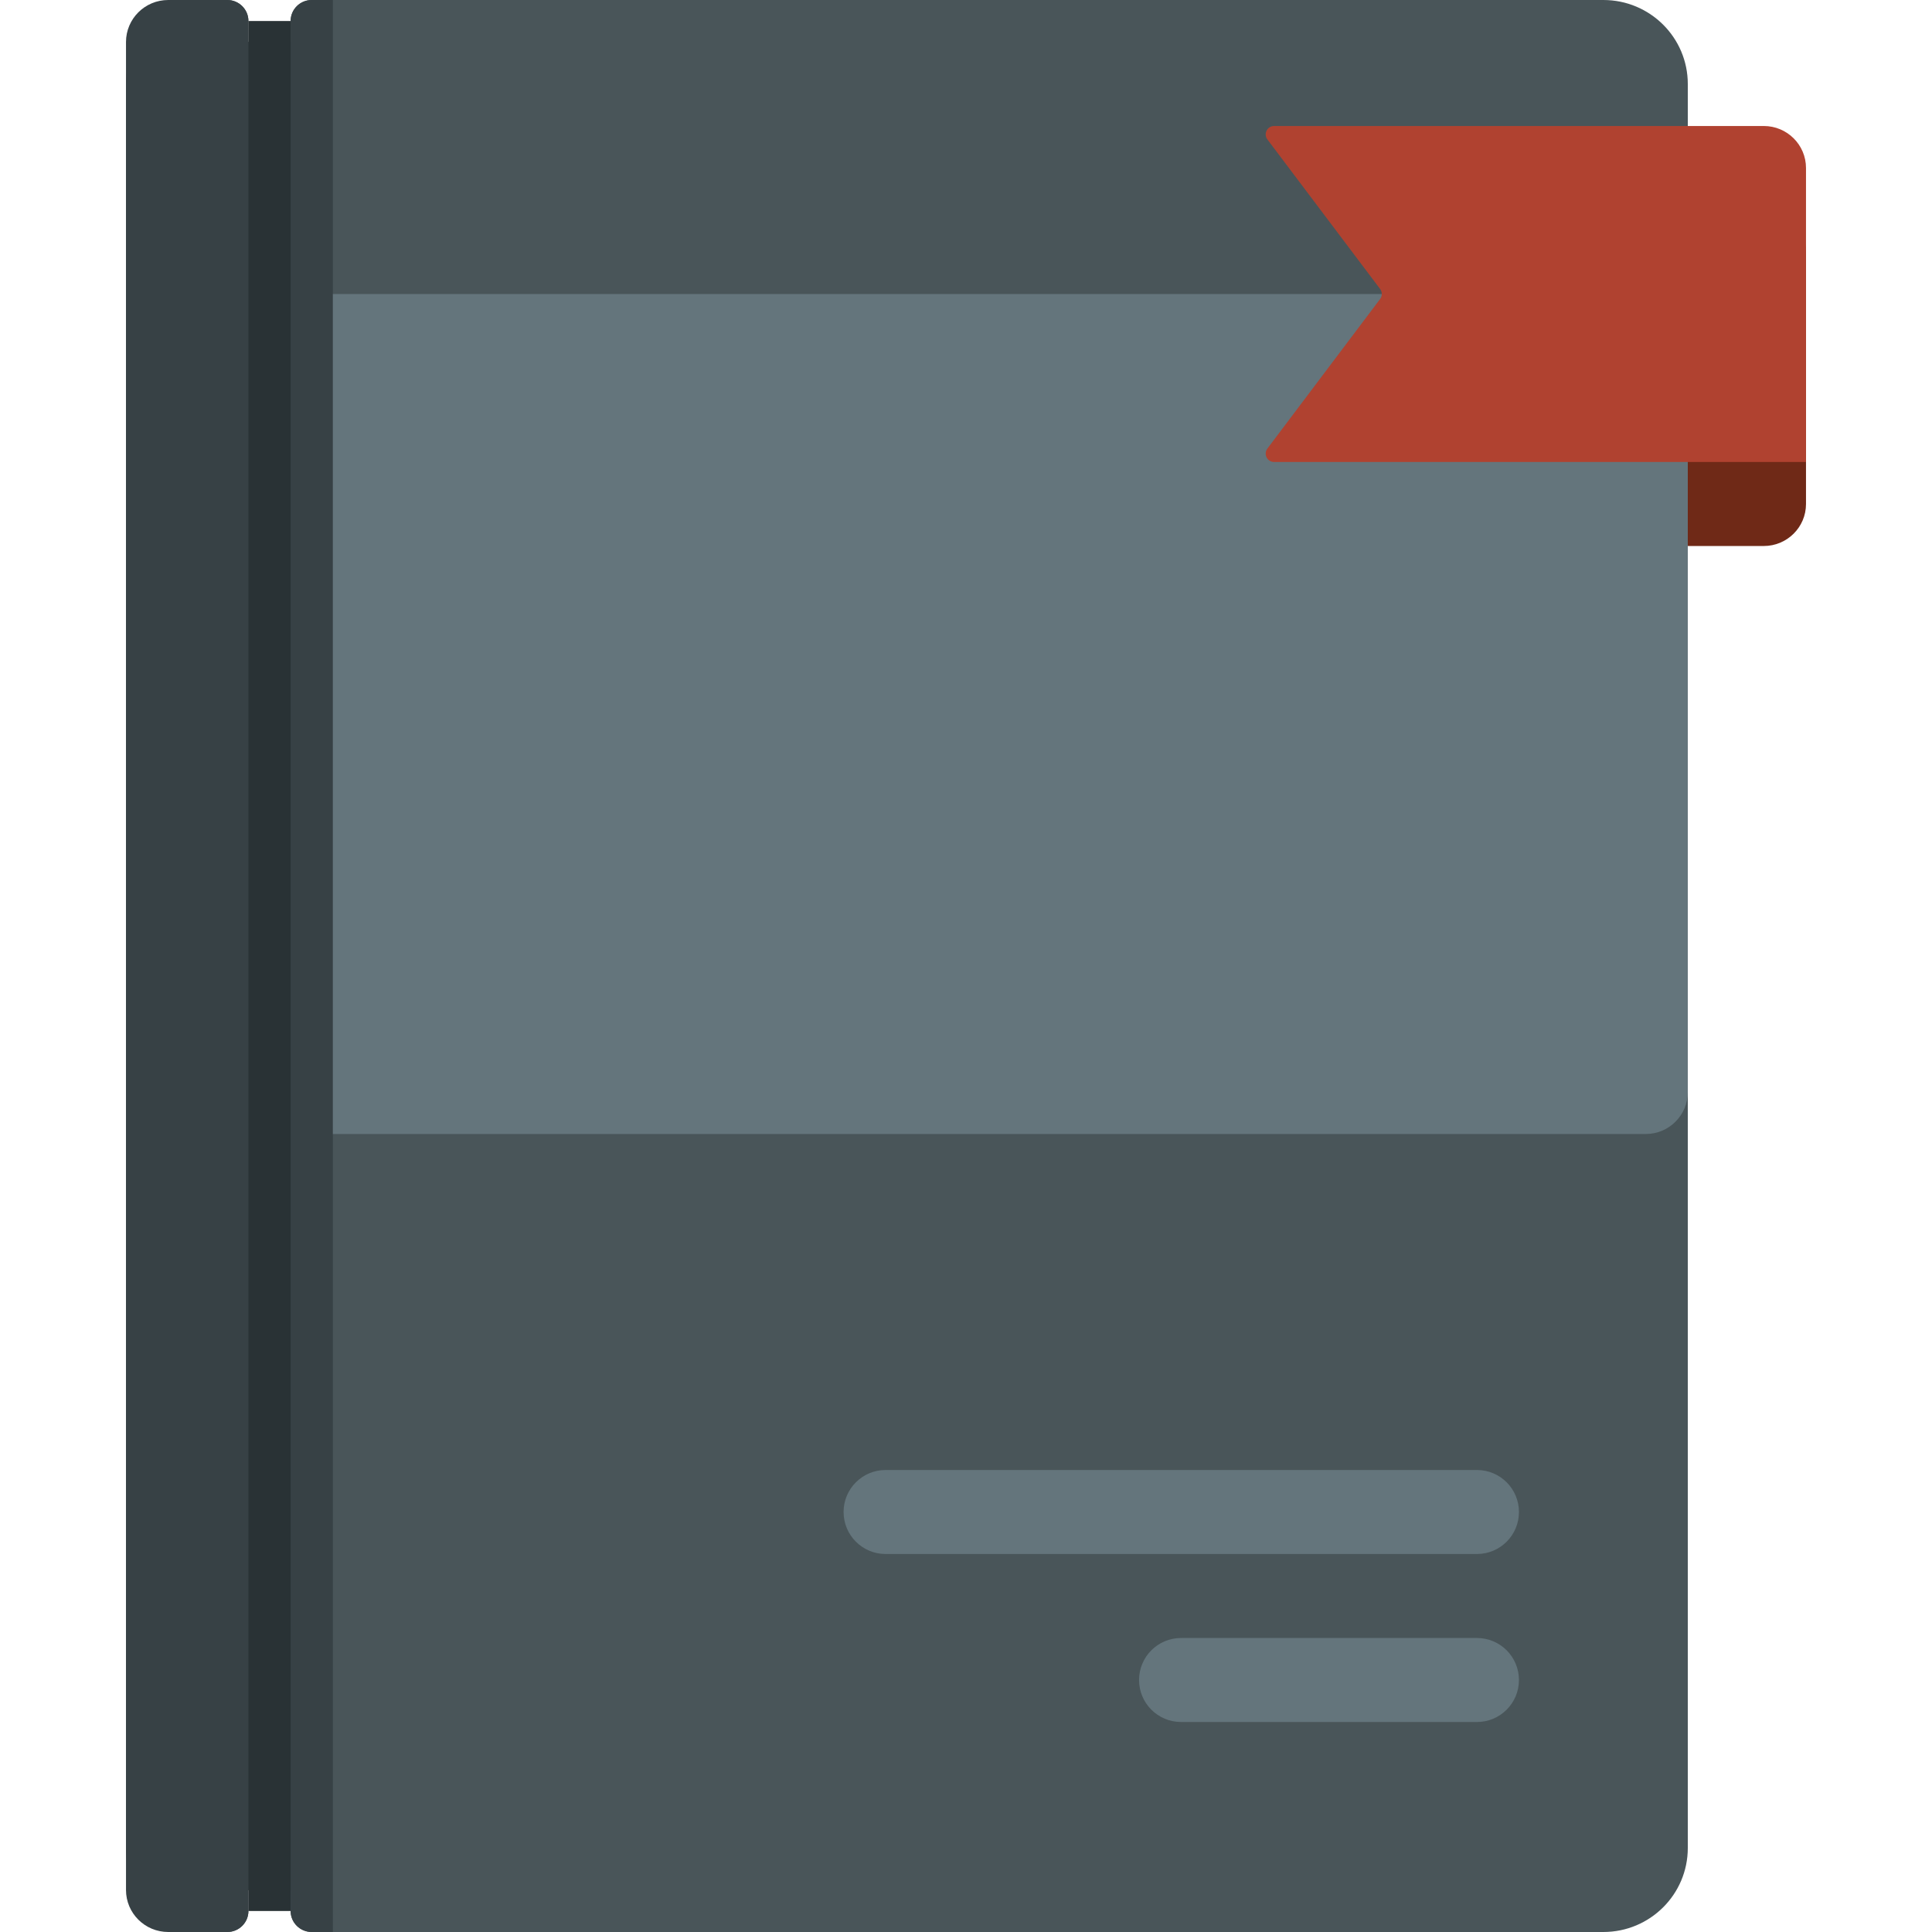
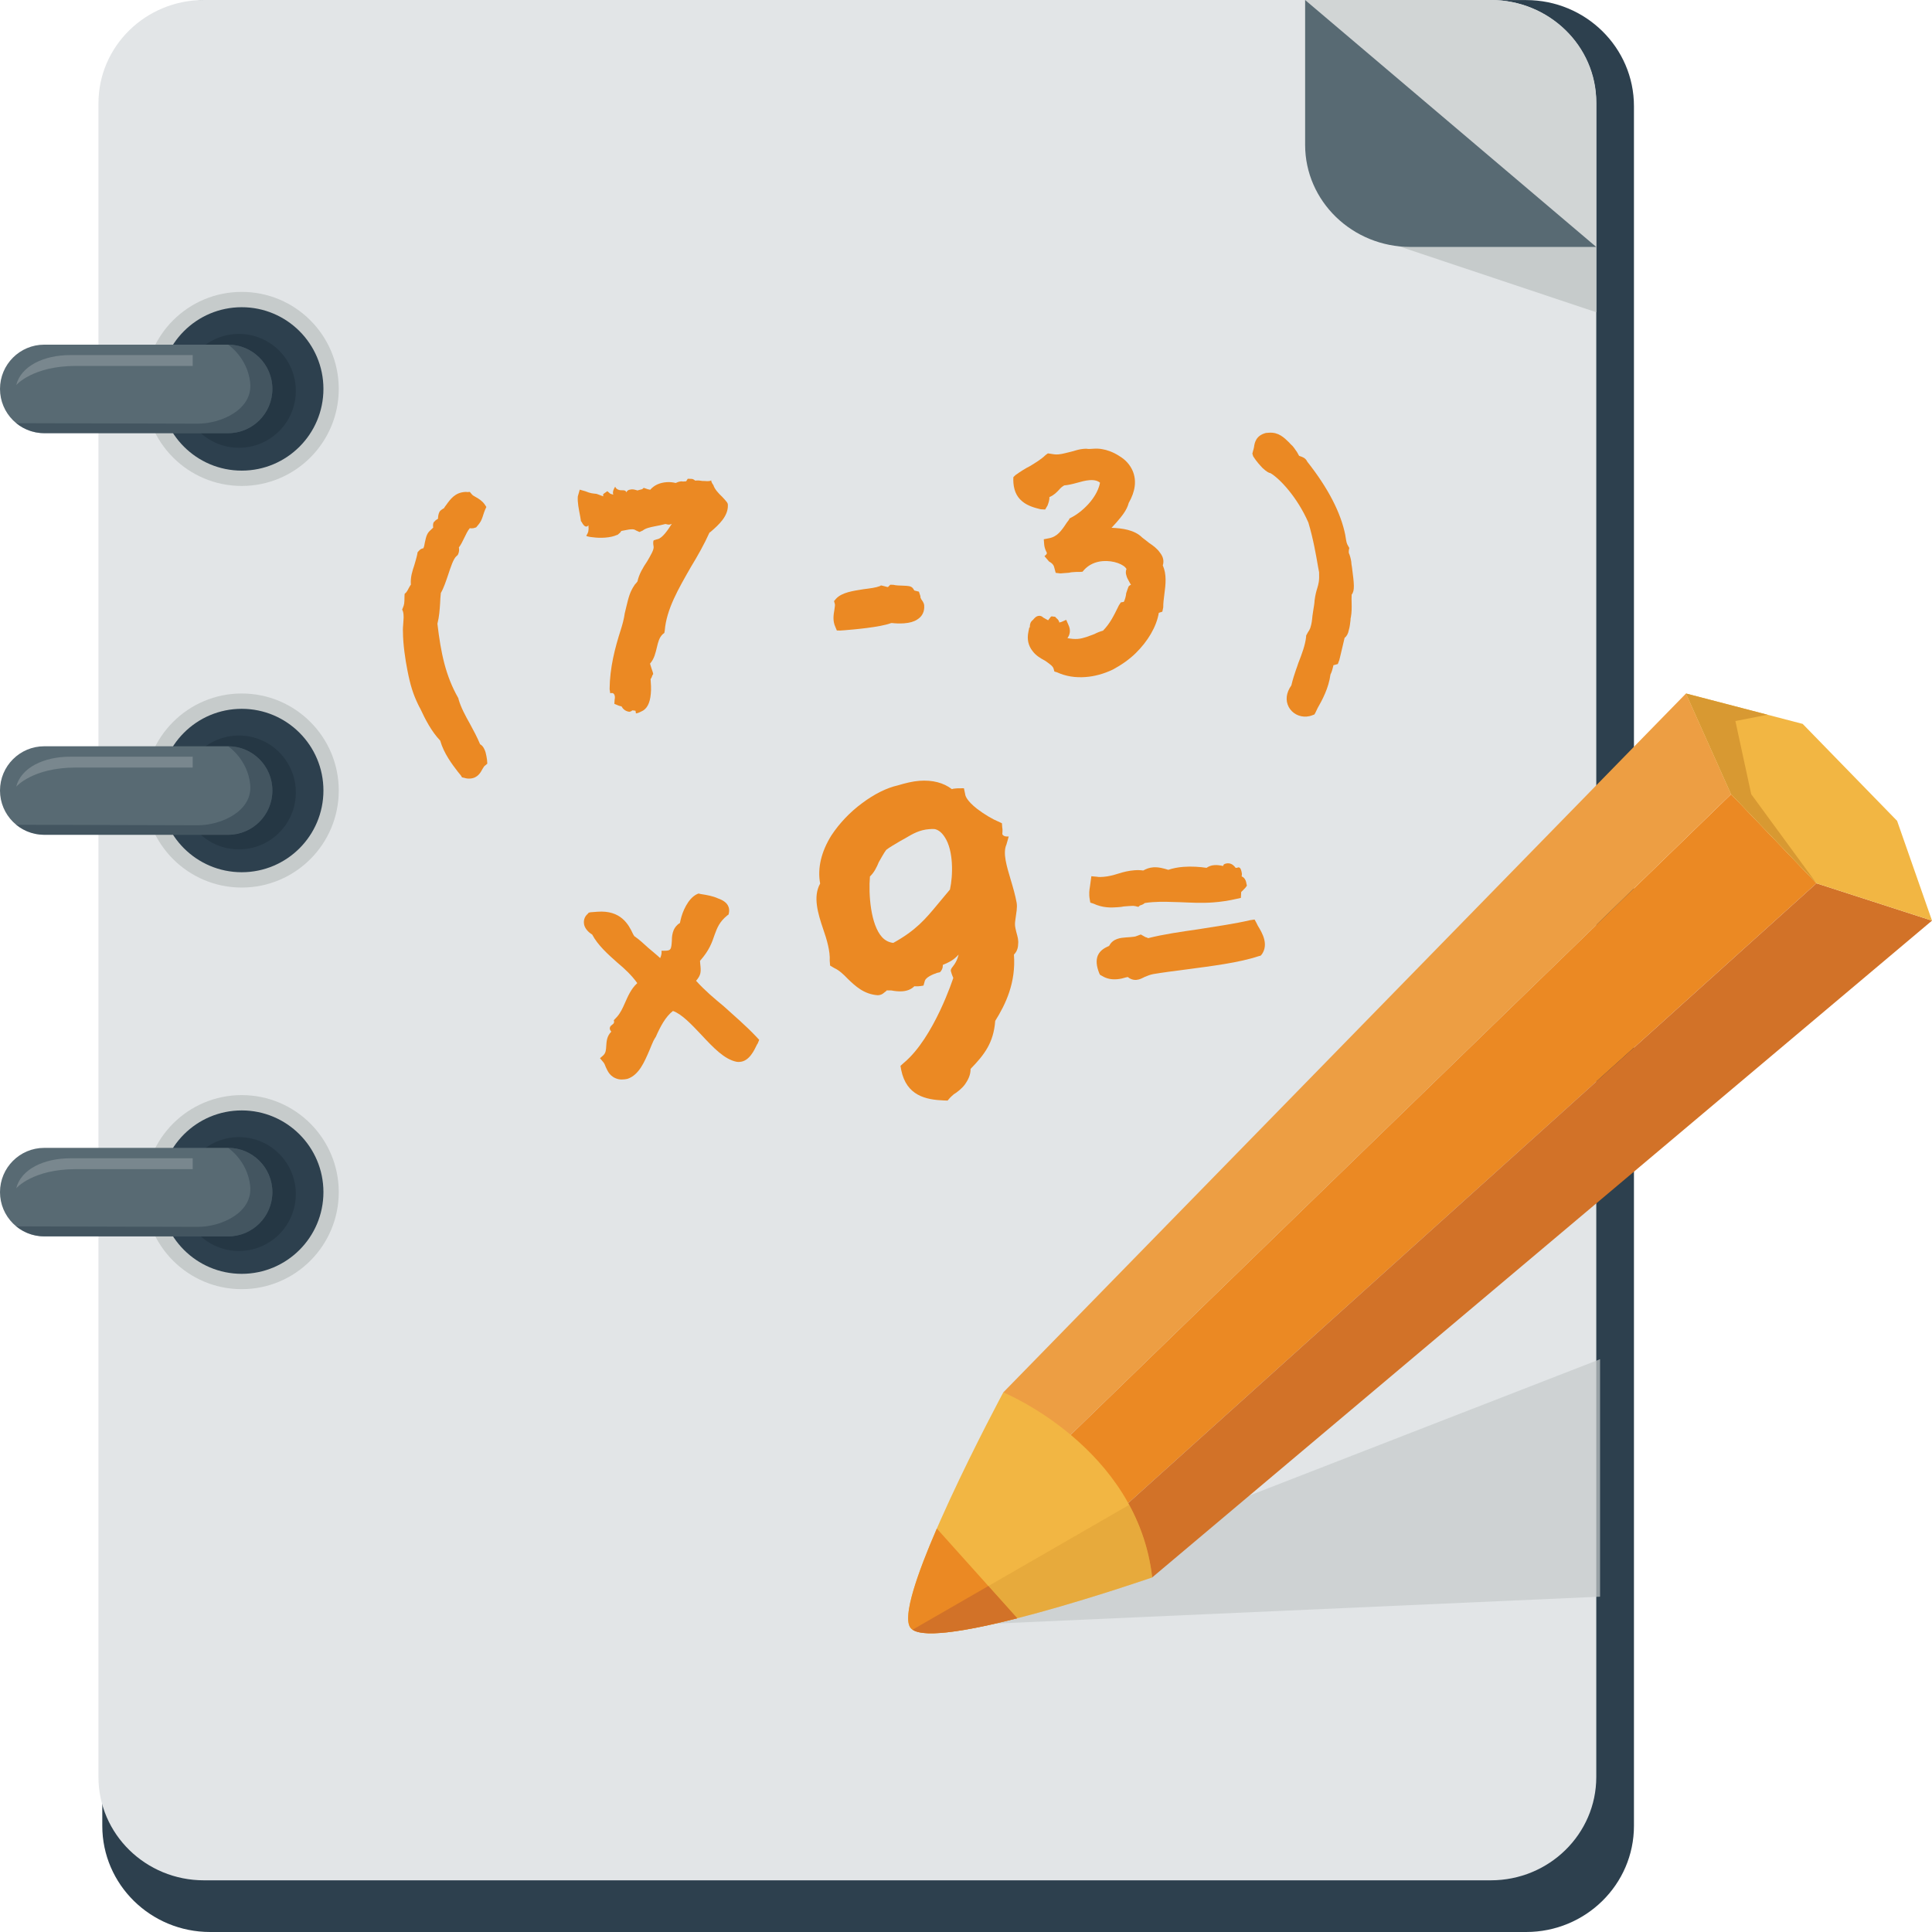
- <svg xmlns="http://www.w3.org/2000/svg" version="1.1" id="Capa_1" x="0px" y="0px" viewBox="0 0 460 460" style="enable-background:new 0 0 460 460;" xml:space="preserve" width="512" height="512">
-   <g id="XMLID_1836_">
-     <path id="XMLID_1835_" style="fill:#6F2917;" d="M301.76,126.8l26.834-35.6c0.536-0.711,0.536-1.689,0-2.4L301.76,53.2   c-0.994-1.318-0.048-3.2,1.608-3.2H419.95C425.5,50,430,54.477,430,60v60c0,5.523-4.5,10-10.05,10H303.368   C301.712,130,300.766,128.118,301.76,126.8z" />
-     <path id="XMLID_1832_" style="fill:#495559;" d="M401.856,20v420c0,11.046-8.999,20-20.1,20H74.223c-2.775,0-5.025-2.239-5.025-5   v-5h-10.05v5c0,2.761-2.25,5-5.025,5H50.1c-11.101,0-20.1-8.954-20.1-20V20C30,8.954,38.999,0,50.1,0h4.022   c2.775,0,5.025,2.239,5.025,5v5h10.05V5c0-2.761,2.25-5,5.025-5h307.533C392.857,0,401.856,8.954,401.856,20z" />
-     <path id="XMLID_1831_" style="fill:#64757C;" d="M59.097,70h332.759c5.523,0,10,4.477,10,10v180c0,5.523-4.477,10-10,10H59.097   c-5.523,0-10-4.477-10-10V80C49.097,74.477,53.574,70,59.097,70z M281.204,410h70.451c5.523,0,10-4.477,10-10v0   c0-5.523-4.477-10-10-10h-70.451c-5.523,0-10,4.477-10,10v0C271.204,405.523,275.681,410,281.204,410z M210.853,370h140.803   c5.523,0,10-4.477,10-10v0c0-5.523-4.477-10-10-10H210.853c-5.523,0-10,4.477-10,10v0C200.853,365.523,205.33,370,210.853,370z" />
-     <path id="XMLID_86_" style="fill:#B04230;" d="M301.76,106.8l26.834-35.6c0.536-0.711,0.536-1.689,0-2.4L301.76,33.2   c-0.994-1.318-0.048-3.2,1.608-3.2H419.95C425.5,30,430,34.477,430,40v70H303.368C301.712,110,300.766,108.118,301.76,106.8z" />
-     <path id="XMLID_1829_" style="fill:#374145;" d="M74.223,0h5.025v460h-5.025c-2.775,0-5.025-2.239-5.025-5v-5h-10.05v5   c0,2.761-2.25,5-5.025,5H40.05C34.5,460,30,455.523,30,450V10c0-5.523,4.5-10,10.05-10h14.072c2.775,0,5.025,2.239,5.025,5v5h10.05   V5C69.197,2.239,71.447,0,74.223,0z" />
-     <path id="XMLID_1821_" style="fill:#293235;" d="M69.197,455h-10.05V5h10.05V455z" />
+ <svg xmlns="http://www.w3.org/2000/svg" version="1.1" id="Layer_1" x="0px" y="0px" viewBox="0 0 512 512" style="enable-background:new 0 0 512 512;" xml:space="preserve">
+   <g>
+     <path style="fill:#2D404E;" d="M433.014,483.868c0,15.539-12.797,28.132-28.584,28.132H55.692   c-15.789,0-28.585-12.594-28.585-28.132V28.149c0-15.537,12.796-28.13,28.585-28.13H404.43c15.787,0,28.584,12.594,28.584,28.13   L433.014,483.868L433.014,483.868z" />
+     <path style="fill:#E2E5E7;" d="M423.031,470.925c0,15.122-12.515,27.378-27.952,27.378H54.044   c-15.438,0-27.952-12.257-27.952-27.378V27.38c0-15.122,12.515-27.379,27.952-27.379h341.035c15.438,0,27.952,12.258,27.952,27.379   V470.925z" />
+     <polygon style="opacity:0.7;fill:#C6CBCB;enable-background:new    ;" points="241.208,431.272 424.031,360.206 424.031,423.137     " />
+     <g>
+       <g>
+         <circle style="fill:#C6CBCB;" cx="64.06" cy="103.067" r="25.714" />
+         <circle style="fill:#2D404E;" cx="64.06" cy="103.067" r="21.653" />
+         <circle style="fill:#253744;" cx="63.312" cy="103.579" r="15.085" />
+         <g>
+           <path style="fill:#586A73;" d="M72.18,103.067c0,6.479-5.251,11.729-11.729,11.729H11.729C5.251,114.796,0,109.546,0,103.067      l0,0c0-6.479,5.252-11.729,11.729-11.729h48.722C66.929,91.339,72.18,96.589,72.18,103.067L72.18,103.067z" />
+           <path style="opacity:0.5;fill:#2D404E;enable-background:new    ;" d="M4.297,112.141c2.023,1.658,4.612,2.655,7.433,2.655      h48.722c6.478,0,11.729-5.25,11.729-11.729l0,0c0-6.479-5.251-11.729-11.729-11.729c0,0,5.112,3.368,5.844,10.037      c0.775,7.081-7.572,10.899-13.872,10.899C46.122,112.275,4.297,112.141,4.297,112.141z" />
+         </g>
+         <path style="opacity:0.3;fill:#C6CBCB;enable-background:new    ;" d="M51.07,94.101c0,0-25.545,0-32.48,0     c-6.937,0-13.021,2.876-14.292,7.951c0,0,4.311-5.075,15.814-5.075s30.958,0,30.958,0V94.101L51.07,94.101z" />
+       </g>
+       <g>
+         <circle style="fill:#C6CBCB;" cx="64.06" cy="209.497" r="25.714" />
+         <circle style="fill:#2D404E;" cx="64.06" cy="209.497" r="21.653" />
+         <circle style="fill:#253744;" cx="63.312" cy="210.008" r="15.085" />
+         <g>
+           <path style="fill:#586A73;" d="M72.18,209.497c0,6.479-5.251,11.728-11.729,11.728H11.729C5.251,221.225,0,215.976,0,209.497      l0,0c0-6.479,5.252-11.729,11.729-11.729h48.722C66.929,197.768,72.18,203.017,72.18,209.497L72.18,209.497z" />
+           <path style="opacity:0.5;fill:#2D404E;enable-background:new    ;" d="M4.297,218.569c2.023,1.659,4.612,2.655,7.433,2.655      h48.722c6.478,0,11.729-5.249,11.729-11.728l0,0c0-6.479-5.251-11.729-11.729-11.729c0,0,5.112,3.367,5.844,10.036      c0.775,7.082-7.572,10.899-13.872,10.899C46.122,218.704,4.297,218.569,4.297,218.569z" />
+         </g>
+         <path style="opacity:0.3;fill:#C6CBCB;enable-background:new    ;" d="M51.07,200.53c0,0-25.545,0-32.48,0     c-6.937,0-13.021,2.876-14.292,7.951c0,0,4.311-5.075,15.814-5.075s30.958,0,30.958,0V200.53L51.07,200.53z" />
+       </g>
+       <g>
+         <circle style="fill:#C6CBCB;" cx="64.06" cy="315.926" r="25.714" />
+         <circle style="fill:#2D404E;" cx="64.06" cy="315.926" r="21.653" />
+         <circle style="fill:#253744;" cx="63.312" cy="316.437" r="15.085" />
+         <g>
+           <path style="fill:#586A73;" d="M72.18,315.926c0,6.479-5.251,11.728-11.729,11.728H11.729C5.251,327.654,0,322.405,0,315.926      l0,0c0-6.479,5.252-11.729,11.729-11.729h48.722C66.929,304.197,72.18,309.447,72.18,315.926L72.18,315.926z" />
+           <path style="opacity:0.5;fill:#2D404E;enable-background:new    ;" d="M4.297,324.999c2.023,1.658,4.612,2.654,7.433,2.654      h48.722c6.478,0,11.729-5.249,11.729-11.728l0,0c0-6.479-5.251-11.729-11.729-11.729c0,0,5.112,3.367,5.844,10.036      c0.775,7.082-7.572,10.9-13.872,10.9C46.122,325.134,4.297,324.999,4.297,324.999z" />
+         </g>
+         <path style="opacity:0.3;fill:#C6CBCB;enable-background:new    ;" d="M51.07,306.96c0,0-25.545,0-32.48,0     c-6.937,0-13.021,2.876-14.292,7.95c0,0,4.311-5.074,15.814-5.074s30.958,0,30.958,0V306.96L51.07,306.96z" />
+       </g>
+     </g>
+     <polygon style="fill:#EB8923;" points="458.76,210.472 282.653,381.297 298.125,399.112 481.389,234.087  " />
+     <polygon style="fill:#ED9E43;" points="282.653,381.297 265.883,368.997 446.803,183.783 458.76,210.472  " />
+     <polygon style="fill:#D27228;" points="298.125,399.112 305.349,418.027 512,243.978 481.389,234.087  " />
+     <polygon style="fill:#F2B643;" points="446.803,183.783 458.76,210.472 481.389,234.087 512,243.978 502.752,217.535    477.727,191.84  " />
+     <path style="fill:#F2B643;" d="M265.883,368.997c0,0,35.484,14.499,39.466,49.03c0,0-59.286,20.567-64.141,13.245   C236.353,423.951,265.883,368.997,265.883,368.997z" />
+     <path style="fill:#EB8923;" d="M241.208,431.272c2.139,3.226,14.839,1.039,28.382-2.418l-21.318-23.764   C243.057,417.121,239.205,428.252,241.208,431.272z" />
+     <path style="fill:#D1D5D5;" d="M423.031,27.068c0-14.949-12.515-27.067-27.952-27.067h-49.208l77.159,65.443V27.068H423.031z" />
+     <g>
+       <path style="fill:#EB8923;" d="M123.012,206.129l-0.57-0.117l-0.274-0.459c-0.265-0.301-0.446-0.607-0.796-0.981    c-1.512-1.971-3.732-4.849-4.714-8.302c-2.351-2.466-3.952-5.631-5.291-8.495c-0.183-0.307-0.372-0.692-0.562-1.08    c-1.333-2.784-2.064-5.053-2.856-9.161c-0.517-2.605-1.148-6.727-1.163-10.091c-0.06-0.796,0.045-1.525,0.077-2.169    c0.069-1.208,0.234-2.182-0.088-3.279l-0.195-0.467l0.202-0.496c0.339-0.826,0.4-1.072,0.415-2.996l0.031-0.645l0.449-0.435    c0.22-0.256,0.43-0.674,0.639-1.089c0.216-0.338,0.351-0.669,0.571-0.925c-0.15-1.993,0.372-3.556,0.896-5.118    c0.253-0.899,0.578-1.887,0.813-3.026l0.05-0.404l0.294-0.344c0.368-0.428,0.749-0.697,1.228-0.733    c0.215-0.337,0.326-0.985,0.438-1.635c0.186-0.736,0.291-1.464,0.64-2.133c0.277-0.582,0.73-0.938,1.179-1.372    c0.074-0.086,0.228-0.178,0.375-0.35c-0.03-0.397-0.152-0.95,0.204-1.538l0.079-0.005c0.289-0.423,0.676-0.613,0.983-0.796    c0.037-0.563,0.069-1.208,0.418-1.874c0.215-0.339,0.521-0.521,0.902-0.79c0.081-0.006,0.153-0.093,0.232-0.098    c0.216-0.336,0.431-0.675,0.651-0.931c1.088-1.525,2.321-3.223,4.872-3.415c0.239-0.018,0.479-0.035,0.723,0.026l0.639-0.048    l0.44,0.527c0.268,0.382,0.686,0.59,1.188,0.871c0.752,0.426,1.678,0.996,2.308,1.909l0.453,0.689l-0.345,0.745    c-0.405,0.994-0.523,1.563-0.658,1.896c-0.333,0.905-0.461,1.316-1.419,2.43l-0.295,0.343l-0.393,0.111    c-0.153,0.091-0.312,0.103-0.552,0.121c-0.238,0.019-0.478,0.036-0.724-0.026c-0.588,0.686-1.001,1.6-1.487,2.599    c-0.417,0.833-0.828,1.744-1.412,2.511c0.121,0.55,0.084,1.116-0.187,1.776l-0.142,0.251l-0.3,0.264    c-0.829,0.704-1.542,2.922-2.195,4.896c-0.591,1.727-1.175,3.535-1.956,4.875c-0.088,0.968-0.18,1.857-0.193,2.741    c-0.113,1.69-0.221,3.461-0.712,5.423c0.902,7.705,2.163,13.78,5.488,19.622l0.099,0.232l0.013,0.159    c0.646,2.196,1.765,4.273,3.062,6.581c0.929,1.692,1.864,3.466,2.646,5.329c0.416,0.209,0.852,0.658,1.145,1.356    c0.28,0.54,0.41,1.172,0.537,1.803c0.024,0.319,0.128,0.632,0.151,0.951l0.078,1.036l-0.829,0.703    c-0.072,0.086-0.287,0.423-0.429,0.674c-0.492,0.918-1.26,2.419-3.253,2.569C124.153,206.364,123.588,206.327,123.012,206.129z" />
+       <path style="fill:#EB8923;" d="M167.128,188.53l-0.312,0.103l-0.325-0.055c-0.815-0.178-1.414-0.694-1.788-1.388    c-0.323-0.055-0.568-0.116-0.734-0.186l-1.158-0.473l0.074-1.129c0.124-0.489,0.082-1.047-0.102-1.354    c-0.287-0.618-1.065-0.319-1.065-0.319l-0.165-1.11c0.052-5.694,1.419-10.928,2.977-15.774c0.388-1.23,0.831-2.787,1.036-4.325    c0.615-2.45,1.011-4.645,1.853-6.23c0.136-0.33,0.425-0.753,0.854-1.427c0.228-0.178,0.516-0.601,0.664-0.772    c0.412-1.953,1.481-3.719,2.563-5.322c0.922-1.593,1.922-3.19,1.697-4.056c0,0-0.238-1.023,0.043-1.525    c0.547-0.201,1.099-0.324,1.099-0.324c1.257-0.335,2.626-2.363,3.702-4.048c-0.234,0.099-0.467,0.196-0.706,0.215    c-0.159,0.013-0.562-0.038-0.974-0.166c-0.943,0.231-1.968,0.469-2.839,0.614c-1.264,0.257-2.446,0.505-3.201,1.124l-0.853,0.386    l-0.913-0.413c-0.422-0.288-0.747-0.345-1.385-0.296c-0.317,0.024-0.638,0.048-1.109,0.164s-0.95,0.152-1.423,0.268    c-0.135,0.331-0.436,0.595-0.89,0.948l-0.074,0.086l-0.159,0.013c-0.852,0.386-1.876,0.623-3.151,0.719    c-1.194,0.09-2.401,0.021-3.131-0.083c0,0-1.612-0.119-1.876-0.421c0.725-1.017,0.591-1.728,0.591-1.728    c-0.007-0.079,0.073-0.084,0.073-0.084c-0.086-0.074-0.06-0.799-0.071-0.957c-0.295,0.342-0.896,0.869-1.832-0.904l-0.177-0.228    l-0.02-0.237c-0.023-0.32-0.121-0.553-0.145-0.873c-0.402-2.133-0.768-3.787-0.649-5.399l0.505-1.801l1.556,0.443    c1.243,0.547,1.968,0.572,2.856,0.664c0.49,0.125,1.324,0.542,1.894,0.658c-0.274-0.46-0.042-0.556,0.104-0.728l0.914-0.631    l0.772,0.664c0.244,0.061,0.495,0.203,0.82,0.257c0,0-0.452-0.686,0.481-2.119c0.305,0.858,1.354,0.939,1.354,0.939l0.723,0.026    c0.239-0.019,0.723,0.025,0.926,0.571c0.043-0.484,0.668-0.693,0.668-0.693c0.239-0.019,0.472-0.114,0.632-0.126    c0.638-0.048,1.054,0.161,1.379,0.216c0.086,0.074,0.165,0.066,0.165,0.066s0,0,0.079-0.005l1.257-0.336l0.375-0.349l1.151,0.394    c0.081-0.005,0.325,0.056,0.571,0.119c1.031-1.2,2.503-1.874,4.335-2.012c0.878-0.066,1.687,0.031,2.421,0.217    c0.388-0.189,0.853-0.384,1.49-0.433c0.159-0.012,0.326,0.055,0.484,0.044c0.16-0.014,0.318-0.023,0.479-0.037    c0.158-0.012,0.239-0.019,0.318-0.023l0.43-0.674l0.723,0.026c0.56-0.043,0.895,0.172,1.238,0.468    c0.159-0.014,0.318-0.025,0.479-0.037c0.559-0.042,0.968,0.087,1.453,0.131c0.318-0.024,0.562,0.038,0.723,0.025    c0.079-0.006,0.079-0.006,0.079-0.006s1.134,0.154,1.509-0.194c0.049,0.639,0.574,1.238,0.574,1.238    c0.322,1.099,1.371,2.221,2.318,3.111c0.521,0.522,0.961,1.05,1.316,1.504l0.189,0.386l0.029,0.398    c0.059,2.882-2.416,5.152-4.447,6.908c-0.146,0.172-0.307,0.185-0.454,0.355c-1.37,3.069-3.14,6.168-4.922,9.107    c-3.257,5.696-6.451,11.146-6.905,16.793l-0.111,0.647l-0.455,0.356c-0.896,0.867-1.203,2.094-1.505,3.399    c-0.37,1.47-0.654,3.015-1.833,4.386c0.219,0.784,0.524,1.644,0.732,2.269l0.116,0.472l-0.216,0.339    c-0.129,0.409-0.264,0.74-0.484,0.998c0.09,1.195,0.197,2.629,0.055,3.922c-0.211,2.501-1.053,4.088-2.532,4.681    c0,0-0.846,0.464-1.403,0.506c-0.025-0.318-0.134-0.712-0.134-0.712l-0.809-0.099C167.356,188.353,167.367,188.512,167.128,188.53    z" />
+       <path style="fill:#EB8923;" d="M222.741,167.099l-0.965-0.008l-0.391-0.934c-0.764-1.625-0.484-3.248-0.263-4.549    c0.038-0.563,0.229-1.219,0.124-1.532l-0.219-0.783l0.515-0.6c1.554-1.722,4.57-2.109,7.421-2.564    c1.668-0.206,3.176-0.401,4.188-0.798l0.306-0.186l0.324,0.057c0.246,0.062,0.492,0.123,0.736,0.186    c0.245,0.062,0.575,0.196,0.814,0.178l0.595-0.604l0.804,0.019c0.734,0.185,1.698,0.192,2.422,0.219    c1.446,0.051,2.168,0.077,2.689,0.598l0.178,0.228l0.092,0.153c0.091,0.153,0.177,0.228,0.184,0.307l1.225,0.309l0.415,1.251    c-0.062,0.243,0.03,0.397,0.22,0.785c0.268,0.38,0.711,0.906,0.766,1.625c0.119,1.593-0.503,2.921-1.883,3.748    c-0.839,0.544-1.938,0.867-3.452,0.98c-1.196,0.092-2.402,0.021-3.212-0.076c-0.078,0.007-0.158,0.014-0.238,0.019    c-2.804,1.093-10.128,1.726-12.36,1.896C223.456,167.043,223.059,167.073,222.741,167.099z" />
+       <path style="fill:#EB8923;" d="M280.08,178.152l-0.655-0.19l-0.22-0.784c-0.214-0.706-1.223-1.352-2.24-2.075    c-1.17-0.633-2.425-1.341-3.318-2.554c-1.15-1.438-1.522-3.172-1.107-5.127l0.232-1.139l0.16-0.012    c-0.007-0.08-0.012-0.159-0.019-0.241c0.026-0.723,0.222-1.298,0.829-1.744c0.369-0.429,0.806-1.023,1.603-1.084    c0.239-0.019,0.723,0.026,1.157,0.474l1.255,0.708l0.73-0.938c0.074-0.084,0.153-0.091,0.315-0.103    c0.078-0.006,0.242,0.061,0.323,0.055l0.485,0.044l0.348,0.374c0.507,0.362,0.704,0.827,0.813,1.222    c-0.005-0.08,0.226-0.178,0.467-0.196l1.319-0.581l0.578,1.318c0.758,1.547,0.293,2.784-0.218,3.465c0,0,0,0,0.007,0.079    c0.973,0.165,1.781,0.266,2.659,0.199c1.594-0.12,3.064-0.793,4.47-1.299c0.693-0.374,1.473-0.673,2.256-0.893    c1.861-1.902,2.832-3.899,4.221-6.729l0.503-0.761l0.792-0.14c0.283-0.5,0.598-1.647,0.629-2.291    c0.202-0.496,0.32-1.066,0.527-1.481l-0.006-0.081c0.137-0.332,0.362-0.509,0.75-0.696c-0.178-0.228-0.362-0.534-0.459-0.77    c-0.281-0.538-0.643-1.073-0.771-1.703c-0.2-0.546-0.169-1.188,0.033-1.686c-0.653-1.234-3.46-2.304-6.25-2.094    c-2.071,0.157-3.77,1.008-4.956,2.3l-0.44,0.513l-0.718,0.056c-0.723-0.026-1.361,0.021-1.838,0.059    c-0.318,0.023-0.718,0.053-1.031,0.158c-0.477,0.034-0.955,0.071-1.752,0.133c-0.238,0.017-0.318,0.023-0.559,0.042l-1.213-0.15    l-0.337-1.256c-0.134-0.711-0.494-1.245-1.413-1.736l-1.23-1.431c0,0,0.455-0.355,0.596-0.606c0.137-0.33-0.121-0.551-0.127-0.631    c-0.281-0.54-0.495-1.244-0.544-1.883l-0.102-1.354l1.343-0.262c2.213-0.407,3.3-1.933,4.736-4.124    c0.223-0.258,0.363-0.51,0.584-0.767l0.135-0.33l0.307-0.184c1.934-0.948,3.891-2.618,5.285-4.326    c1.394-1.71,2.224-3.455,2.508-4.998c-0.516-0.443-1.343-0.781-2.777-0.673c-1.115,0.084-2.293,0.413-3.471,0.744    c-1.177,0.327-2.279,0.57-3.236,0.645c-0.613,0.367-0.914,0.629-1.355,1.145c-0.669,0.691-1.258,1.377-2.578,1.958    c0.062,0.797-0.277,1.624-0.474,2.2l-0.64,1.089l-1.207-0.068c-1.471-0.37-3.432-0.862-4.889-2.115    c-1.623-1.32-2.331-3.27-2.353-5.674l0.025-0.723l0.523-0.521c1.366-0.983,2.667-1.804,3.98-2.464    c1.452-0.912,2.76-1.652,4.03-2.87l0.607-0.447l0.73,0.106c0.568,0.117,1.299,0.222,2.016,0.169    c1.196-0.092,2.367-0.5,3.551-0.751c1.096-0.322,2.114-0.64,3.15-0.718c0.398-0.03,0.797-0.06,1.043,0.002    c0.323,0.055,0.961,0.006,1.439-0.029c0.875-0.066,1.76-0.053,2.574,0.127c1.055,0.159,2.861,0.745,4.465,1.826    c1.68,0.994,2.824,2.352,3.502,3.901c1.076,2.564,0.729,5.396-1.041,8.496c-0.494,1.961-1.893,3.589-3.293,5.218    c-0.369,0.428-0.816,0.861-1.258,1.377c2.732,0.113,6.049,0.505,8.129,2.591c0.51,0.363,1.109,0.879,1.873,1.461    c1.012,0.646,2.119,1.522,2.75,2.438c1.059,1.282,1.148,2.479,0.824,3.465c1.062,2.403,0.776,4.989,0.417,7.662    c-0.155,1.133-0.303,2.347-0.3,3.469l-0.232,1.14l-0.938,0.312c-0.605,3.653-2.88,7.51-6.163,10.725    c-1.792,1.739-3.926,3.182-6.007,4.3c-2.397,1.144-4.832,1.809-7.223,1.988C285,179.625,282.489,179.252,280.08,178.152z" />
+       <path style="fill:#EB8923;" d="M341.533,187.375c-0.935-1.773-0.687-3.796,0.69-5.742c0.363-1.551,0.818-2.946,1.213-4.099    c0.195-0.576,0.465-1.237,0.656-1.893l0.069-0.167c0.872-2.229,1.739-4.538,1.975-6.722l-0.017-0.237l0.068-0.167    c0.275-0.581,0.565-1.004,0.779-1.34c0.135-0.331,0.283-0.502,0.337-0.827c0.266-0.742,0.421-1.874,0.503-2.924    c0.117-0.569,0.147-1.213,0.266-1.783c0.105-0.729,0.282-1.545,0.304-2.347c0.203-1.537,0.457-2.44,0.714-3.261    c0.32-1.065,0.58-1.886,0.484-4.203c-0.116-0.473-0.152-0.951-0.267-1.422c-0.573-3.325-1.284-7.438-2.571-11.749    c-2.91-6.672-7.531-11.612-10.047-13.105c-0.405-0.051-0.985-0.327-2.106-1.364c-0.613-0.674-1.567-1.645-2.478-3.098    l-0.215-0.706l0.184-0.734c0.062-0.246,0.197-0.576,0.249-0.981c0.153-1.134,0.487-3.082,3.16-3.767l0.081-0.005    c0.238-0.019,0.477-0.036,0.717-0.055c2.55-0.191,4.024,1.3,5.324,2.564c0.262,0.3,0.611,0.675,0.953,0.969    c0.171,0.148,0.355,0.454,1.164,1.597c0.188,0.386,0.457,0.767,0.557,0.999c0.163,0.068,0.409,0.13,0.574,0.198    c0.496,0.201,0.992,0.404,1.355,0.938c0.004,0.079,0.176,0.228,0.273,0.46c5.494,6.958,8.874,13.515,10.044,19.438l0.007,0.079    c0.296,1.821,0.314,2.06,0.774,2.826l0.274,0.461l-0.117,0.569c-0.1,0.81,0.072,0.957,0.169,1.19    c0.11,0.391,0.307,0.858,0.464,1.888c0.029,0.398,0.071,0.956,0.194,1.509c0.571,4.363,0.789,6.191-0.095,7.219l0.006,0.08    c-0.025,0.724-0.051,1.447-0.004,2.085c0.023,1.36,0.033,2.562-0.195,3.782c-0.067,0.164-0.117,0.568-0.1,0.809    c-0.099,0.809-0.186,1.776-0.443,2.599c-0.168,0.974-0.592,1.726-1.123,2.088c-0.249,0.98-0.551,2.285-0.791,3.347    c-0.247,0.979-0.419,1.874-0.61,2.529l-0.399,1.073l-1.179,0.328c0.007,0.079-0.062,0.245-0.054,0.325    c-0.186,0.734-0.371,1.471-0.721,2.138c-0.451,3.561-2.21,6.82-3.414,8.913c-0.21,0.418-0.418,0.834-0.554,1.165l-0.282,0.503    l-0.547,0.201c-0.466,0.195-1.018,0.317-1.496,0.353C344.3,190.052,342.461,189.069,341.533,187.375z" />
+       <path style="fill:#EB8923;" d="M160.547,282.806c-0.201-0.545-0.397-1.01-0.66-1.312l-0.881-1.055l0.901-0.79    c0.669-0.69,0.694-1.417,0.765-2.622c0.08-1.05,0.137-2.416,1.328-3.627c-0.875-0.976-0.121-1.594,0.26-1.863    c0.767-0.459,0.395-1.152,0.395-1.152l0.889-0.949c0.886-1.027,1.438-2.191,2.053-3.6c0.756-1.66,1.562-3.725,3.287-5.298    c-1.347-1.903-3.25-3.763-5.301-5.45c-2.492-2.218-5.154-4.581-6.653-7.433c-1.089-0.638-1.885-1.62-2.117-2.564    c-0.243-1.104,0.076-2.17,0.905-2.873l0.295-0.344l0.472-0.116c0.638-0.048,1.275-0.095,1.833-0.138    c6.216-0.47,8.271,3.384,9.419,5.86c0.099,0.232,0.275,0.46,0.368,0.613c1.267,0.865,2.473,1.978,3.679,3.087    c1.028,0.886,2.136,1.763,3.171,2.726c0.547-1.242,0.334-1.948,0.334-1.948l1.201-0.009c1.274-0.097,1.416-0.348,1.561-2.684    c0.002-1.042,0.102-1.852,0.507-2.844c0.276-0.581,0.78-1.342,1.626-1.807c0.057-0.322,0.117-0.568,0.18-0.814    c0.475-2.199,1.975-5.68,4.294-6.815l0.466-0.195l0.49,0.123c0.078-0.006,0.245,0.061,0.324,0.055    c1.379,0.217,3.003,0.495,4.332,1.116c2.881,0.985,3.086,2.653,2.926,3.706l-0.118,0.57l-0.38,0.269    c-2.037,1.677-2.641,3.244-3.305,5.058c-0.721,2.139-1.445,4.197-3.883,6.946c0.023,0.317,0.035,0.478,0.059,0.796    c0.242,2.146,0.225,2.948-1.102,4.494c2.447,2.698,4.928,4.756,7.32,6.737c2.84,2.592,5.75,5.016,8.711,8.16l0.698,0.748    l-0.405,0.991c-0.073,0.087-0.147,0.172-0.216,0.338c-0.694,1.414-1.997,4.319-4.468,4.506c-0.319,0.024-0.559,0.042-0.883-0.015    c-3.254-0.635-6.217-3.777-9.355-7.147c-2.614-2.768-5.227-5.535-7.531-6.323c-1.97,1.513-3.369,4.182-4.533,6.836    c-0.214,0.336-0.429,0.672-0.638,1.089c-0.345,0.747-0.684,1.574-1.089,2.566c-1.298,2.983-2.718,6.458-5.767,7.489    c0,0-1.257,0.334-2.396,0.1C161.628,285.451,161.024,283.812,160.547,282.806z" />
+       <path style="fill:#EB8923;" d="M269.356,247.085c0.303,1.079,0.596,2.05,0.458,3.159c-0.023,1.104-0.396,2.019-1.112,2.73    c0.562,7.451-2.203,13.173-4.957,17.571c-0.438,5.87-2.955,9.037-6.532,12.726c0.005,1.543-0.562,2.796-1.558,4.195    c-0.805,1.054-2.049,2.028-2.895,2.533c-0.413,0.361-0.828,0.725-1.029,0.96l-0.607,0.706l-0.996-0.033    c-4.753-0.192-9.902-1.236-11.299-8.075l-0.193-1.088l0.93-0.841c7.982-6.666,13.068-22.479,13.068-22.479    s-0.396-0.854-0.556-1.501c-0.536-1.283,1.116-1.298,1.964-4.668c-1.428,1.541-2.387,1.942-4.201,2.741    c0,0,0.184,0.978-0.736,1.93l-0.759,0.167c-1.29,0.43-2.996,1.218-3.258,2.119l-0.347,1.239c0,0-1.189,0.31-2.41,0.183    c-0.617,0.598-1.561,1.22-3.205,1.346c-0.986,0.071-2.099-0.065-2.881-0.225c-0.439,0.033-0.886-0.041-1.216-0.018    c0,0-0.11,0.01-0.101,0.118c-0.211,0.124-0.415,0.361-0.627,0.487c-0.412,0.36-0.835,0.613-1.49,0.665l-0.22,0.015    c-3.658-0.275-5.913-2.418-7.935-4.359c-1.078-1.134-2.264-2.255-3.521-2.82l-1.152-0.684l-0.1-1.315    c0.146-2.438-0.752-5.566-1.733-8.357c-1.419-4.19-2.745-8.607-0.802-12.062c-0.743-4.021,0.248-8.396,3.001-12.793    c2.079-3.131,4.833-6.096,8.175-8.551c3.129-2.333,6.418-4.014,9.452-4.683c1.94-0.588,3.888-1.065,5.644-1.199    c3.504-0.266,6.431,0.509,8.654,2.214c0.319-0.138,0.646-0.161,1.086-0.195c0.108-0.008,0.219-0.016,0.438-0.032l1.652-0.014    l0.344,1.628c0.023,0.326,0.344,1.627,3.156,3.838c1.986,1.504,4.174,2.771,5.542,3.328l1.026,0.473l0.084,1.098    c0.15,0.537,0.023,1.763,0.023,1.763c0.285,0.857,1.701,0.643,1.701,0.643l-0.61,2.141c-1.039,2.281,0.108,5.832,1.152,9.391    c0.584,1.941,1.182,3.988,1.558,6.053c0.208,1.309-0.122,2.767-0.258,3.879c-0.152,0.893-0.213,1.559-0.174,2.108    C269.037,245.786,269.198,246.435,269.356,247.085z M250.367,221.848c-0.748-1.156-1.574-1.865-2.586-2.12    c-0.557-0.068-1.104-0.026-1.541,0.007c-2.521,0.19-4.318,1.208-6.217,2.342c-0.422,0.255-0.953,0.514-1.377,0.768    c-1.264,0.756-3.061,1.773-3.786,2.381c-0.702,0.933-1.275,2.078-1.962,3.233c-0.556,1.363-1.225,2.737-2.355,3.814    c-0.41,4.77,0.192,12.77,3.199,16.068c0.842,0.93,1.869,1.402,2.98,1.54c6.031-3.323,8.558-6.379,11.688-10.143    c1.115-1.297,2.12-2.584,3.336-3.998C252.571,232.04,252.731,225.414,250.367,221.848z" />
+       <path style="fill:#EB8923;" d="M312.737,239.091c-2.409-0.061-4.743-0.205-7.213-0.019c-0.719,0.056-1.516,0.115-2.146,0.243    c-0.448,0.434-1.078,0.563-1.314,0.661l-0.372,0.349l-0.569-0.117c-0.086-0.073-0.166-0.067-0.246-0.062    c-0.41-0.128-0.968-0.087-1.686-0.032c-0.318,0.024-0.797,0.062-1.354,0.103c-0.472,0.114-1.029,0.157-1.667,0.206    c-1.673,0.125-3.912,0.215-6.404-0.958l-0.822-0.26l-0.139-0.79c-0.273-1.504-0.113-2.556,0.053-3.531    c0.057-0.325,0.105-0.729,0.154-1.134l0.207-1.539l1.451,0.13c0.569,0.119,1.129,0.076,1.766,0.027    c1.354-0.102,2.611-0.438,3.942-0.857c1.331-0.422,2.746-0.77,4.261-0.883c0.797-0.061,1.6-0.042,2.33,0.063    c0.846-0.464,1.625-0.763,2.66-0.841c1.355-0.103,2.746,0.272,3.979,0.661c1.25-0.416,2.513-0.672,4.027-0.786    c2.15-0.163,4.328-0.007,6.111,0.26c0.533-0.36,1.152-0.648,2.028-0.715c0.798-0.06,1.526,0.045,2.341,0.225l0.21-0.416    c0,0,1.681-1.089,3.111,0.886c0.411,0.129,0.706-0.213,0.956-0.071c0.491,0.124,0.662,1.312,0.662,1.312    c0.11,0.393,0.054,0.718-0.002,1.043c0.497,0.201,1.098,0.72,1.266,1.909l0.123,0.55l-0.363,0.51    c-0.295,0.342-0.595,0.605-0.816,0.861c-0.301,0.265-0.381,0.27-0.351,0.669l-0.067,1.207l-1.104,0.244    c-2.049,0.476-4.108,0.79-6.181,0.946C318.369,239.386,315.551,239.199,312.737,239.091z M298.845,258.891    c-0.073,0.087-0.231,0.099-0.392,0.111c-0.704,0.214-1.49,0.434-2.447,0.505c-1.433,0.108-2.732-0.114-3.995-0.899l-0.501-0.282    l-0.19-0.388c-0.786-1.944-0.908-3.538-0.36-4.781c0.688-1.495,2.086-2.082,2.939-2.467l0.072-0.084    c0.979-1.918,3.129-2.08,4.326-2.172c0.237-0.017,0.396-0.029,0.635-0.048c0.24-0.018,0.4-0.028,0.639-0.047    c0.318-0.024,1.354-0.104,1.661-0.286l1.093-0.404l1.254,0.707c0.246,0.062,0.491,0.123,0.663,0.271    c4.01-1.025,8.767-1.705,13.444-2.379c4.672-0.754,9.589-1.444,13.605-2.39l1.189-0.172l0.464,0.847    c0.098,0.234,0.28,0.541,0.38,0.773c1.277,2.067,2.854,4.914,1.129,7.528l-0.368,0.43l-0.472,0.114    c-5.317,1.767-12.385,2.62-19.288,3.542c-3.097,0.396-6.032,0.777-8.646,1.214c-0.789,0.14-1.568,0.44-2.269,0.733    c-0.773,0.379-1.384,0.744-2.263,0.812C300.353,259.74,299.532,259.482,298.845,258.891z" />
+     </g>
+     <polygon style="fill:#D89932;" points="464.094,210.472 459.897,191.077 468.42,189.416 446.803,183.783 458.76,210.472    481.389,234.087  " />
+     <polygon style="fill:#C6CBCB;" points="359.371,61.469 423.031,82.752 423.031,65.362  " />
+     <path style="fill:#586A73;" d="M345.871,38.377c0,14.948,12.514,27.066,27.952,27.066h49.207L345.871,0V38.377z" />
+     <path style="opacity:0.4;fill:#D89932;enable-background:new    ;" d="M264.423,430.116c-0.712,0.165-1.415,0.325-2.113,0.479   C263.008,430.441,263.711,430.281,264.423,430.116z" />
+     <path style="opacity:0.4;fill:#D89932;enable-background:new    ;" d="M261.932,430.68c-0.693,0.15-1.377,0.297-2.051,0.436   C260.555,430.976,261.239,430.83,261.932,430.68z" />
+     <path style="opacity:0.4;fill:#D89932;enable-background:new    ;" d="M257.285,431.624c-0.641,0.118-1.267,0.23-1.883,0.333   C256.019,431.854,256.645,431.742,257.285,431.624z" />
+     <path style="opacity:0.4;fill:#D89932;enable-background:new    ;" d="M259.526,431.186c-0.686,0.14-1.363,0.274-2.025,0.398   C258.162,431.461,258.84,431.326,259.526,431.186z" />
+     <path style="opacity:0.4;fill:#D89932;enable-background:new    ;" d="M255.159,431.998c-0.621,0.104-1.224,0.196-1.817,0.282   C253.936,432.194,254.538,432.101,255.159,431.998z" />
+     <path style="opacity:0.4;fill:#D89932;enable-background:new    ;" d="M245.947,432.832c-0.413-0.014-0.802-0.042-1.17-0.082   C245.145,432.79,245.533,432.818,245.947,432.832z" />
+     <path style="opacity:0.4;fill:#D89932;enable-background:new    ;" d="M241.838,431.889c0.168,0.115,0.365,0.214,0.576,0.308   c-0.211-0.094-0.396-0.199-0.563-0.314L241.838,431.889z" />
+     <path style="opacity:0.4;fill:#D89932;enable-background:new    ;" d="M244.588,432.733c-0.358-0.044-0.689-0.101-1.001-0.169   C243.899,432.633,244.23,432.689,244.588,432.733z" />
+     <path style="opacity:0.4;fill:#D89932;enable-background:new    ;" d="M243.389,432.52c-0.296-0.071-0.565-0.157-0.812-0.257   C242.824,432.363,243.093,432.449,243.389,432.52z" />
+     <path style="opacity:0.4;fill:#D89932;enable-background:new    ;" d="M267.019,429.498c-0.753,0.184-1.499,0.362-2.24,0.535   C265.52,429.86,266.266,429.682,267.019,429.498z" />
+     <path style="opacity:0.4;fill:#D89932;enable-background:new    ;" d="M250.959,432.585c-0.531,0.058-1.047,0.107-1.545,0.146   C249.912,432.692,250.428,432.642,250.959,432.585z" />
+     <path style="opacity:0.4;fill:#D89932;enable-background:new    ;" d="M267.16,429.462c17.832-4.374,38.188-11.435,38.188-11.435   c-0.839-7.286-3.091-13.67-6.107-19.225l-37.315,21.509l7.664,8.543C268.777,429.061,267.966,429.266,267.16,429.462z" />
+     <path style="opacity:0.4;fill:#D89932;enable-background:new    ;" d="M247.407,432.836c-0.463,0.011-0.912,0.014-1.333,0.002   C246.494,432.849,246.944,432.847,247.407,432.836z" />
+     <path style="opacity:0.4;fill:#D89932;enable-background:new    ;" d="M249.09,432.754c-0.499,0.036-0.985,0.064-1.448,0.078   C248.105,432.816,248.591,432.79,249.09,432.754z" />
+     <path style="opacity:0.4;fill:#D89932;enable-background:new    ;" d="M252.99,432.331c-0.569,0.08-1.124,0.149-1.663,0.212   C251.866,432.48,252.42,432.411,252.99,432.331z" />
+     <path style="fill:#EB8923;" d="M247.642,432.832c-0.081,0.002-0.155,0.003-0.235,0.004   C247.487,432.835,247.561,432.835,247.642,432.832z" />
+     <path style="fill:#EB8923;" d="M242.576,432.264c-0.056-0.021-0.109-0.045-0.162-0.067   C242.467,432.219,242.521,432.243,242.576,432.264z" />
+     <path style="fill:#EB8923;" d="M246.074,432.838c-0.042-0.002-0.085-0.004-0.127-0.006   C245.989,432.834,246.032,432.836,246.074,432.838z" />
+     <path style="fill:#EB8923;" d="M243.587,432.564c-0.065-0.015-0.135-0.028-0.198-0.044   C243.452,432.536,243.522,432.55,243.587,432.564z" />
+     <path style="fill:#EB8923;" d="M244.777,432.75c-0.062-0.005-0.128-0.01-0.188-0.017   C244.649,432.74,244.715,432.745,244.777,432.75z" />
+     <path style="fill:#EB8923;" d="M262.31,430.596c-0.127,0.028-0.253,0.056-0.378,0.084   C262.057,430.651,262.183,430.624,262.31,430.596z" />
+     <path style="fill:#EB8923;" d="M257.5,431.585c-0.072,0.013-0.145,0.024-0.215,0.039   C257.356,431.609,257.428,431.598,257.5,431.585z" />
+     <path style="fill:#EB8923;" d="M251.326,432.543c-0.123,0.015-0.246,0.029-0.367,0.042   C251.08,432.572,251.202,432.557,251.326,432.543z" />
+     <path style="fill:#EB8923;" d="M255.403,431.957c-0.08,0.014-0.164,0.028-0.243,0.041   C255.241,431.985,255.323,431.971,255.403,431.957z" />
+     <path style="fill:#EB8923;" d="M259.881,431.115c-0.119,0.024-0.237,0.048-0.355,0.071   C259.644,431.163,259.762,431.14,259.881,431.115z" />
+     <path style="fill:#EB8923;" d="M267.16,429.462c-0.048,0.013-0.096,0.024-0.142,0.036   C267.065,429.486,267.113,429.474,267.16,429.462z" />
+     <path style="fill:#EB8923;" d="M264.779,430.033c-0.119,0.027-0.237,0.056-0.355,0.083   C264.541,430.089,264.659,430.06,264.779,430.033z" />
+     <path style="fill:#EB8923;" d="M249.414,432.73c-0.109,0.01-0.215,0.016-0.324,0.023C249.2,432.746,249.305,432.74,249.414,432.73z   " />
+     <path style="fill:#EB8923;" d="M253.342,432.28c-0.117,0.017-0.236,0.034-0.353,0.051   C253.106,432.314,253.225,432.297,253.342,432.28z" />
+     <path style="fill:#D27228;" d="M247.642,432.832c0.463-0.014,0.949-0.042,1.448-0.078c0.109-0.008,0.215-0.014,0.324-0.023   c0.498-0.038,1.014-0.088,1.545-0.146c0.121-0.013,0.244-0.027,0.367-0.042c0.539-0.062,1.094-0.132,1.663-0.212   c0.116-0.017,0.235-0.034,0.353-0.051c0.594-0.086,1.196-0.179,1.817-0.282c0.079-0.013,0.163-0.027,0.243-0.041   c0.616-0.103,1.242-0.215,1.883-0.333c0.07-0.015,0.143-0.026,0.215-0.039c0.662-0.124,1.34-0.259,2.025-0.398   c0.118-0.023,0.236-0.047,0.355-0.071c0.674-0.139,1.357-0.285,2.051-0.436c0.125-0.028,0.251-0.056,0.378-0.084   c0.698-0.154,1.401-0.314,2.113-0.479c0.118-0.027,0.236-0.056,0.355-0.083c0.741-0.173,1.487-0.352,2.24-0.535   c0.046-0.012,0.094-0.023,0.142-0.036c0.806-0.196,1.616-0.4,2.43-0.607l-7.664-8.543l-20.075,11.57   c0.167,0.115,0.353,0.221,0.563,0.314c0.053,0.022,0.106,0.047,0.162,0.067c0.247,0.1,0.517,0.186,0.812,0.257   c0.063,0.016,0.133,0.029,0.198,0.044c0.312,0.068,0.643,0.125,1.001,0.169c0.061,0.007,0.127,0.012,0.188,0.017   c0.368,0.04,0.757,0.068,1.17,0.082c0.042,0.002,0.085,0.004,0.127,0.006c0.421,0.012,0.87,0.009,1.333-0.002   C247.487,432.835,247.561,432.834,247.642,432.832z" />
  </g>
+   <g>
+ </g>
+   <g>
+ </g>
+   <g>
+ </g>
+   <g>
+ </g>
+   <g>
+ </g>
+   <g>
+ </g>
+   <g>
+ </g>
+   <g>
+ </g>
+   <g>
+ </g>
+   <g>
+ </g>
+   <g>
+ </g>
+   <g>
+ </g>
+   <g>
+ </g>
+   <g>
+ </g>
+   <g>
+ </g>
</svg>
